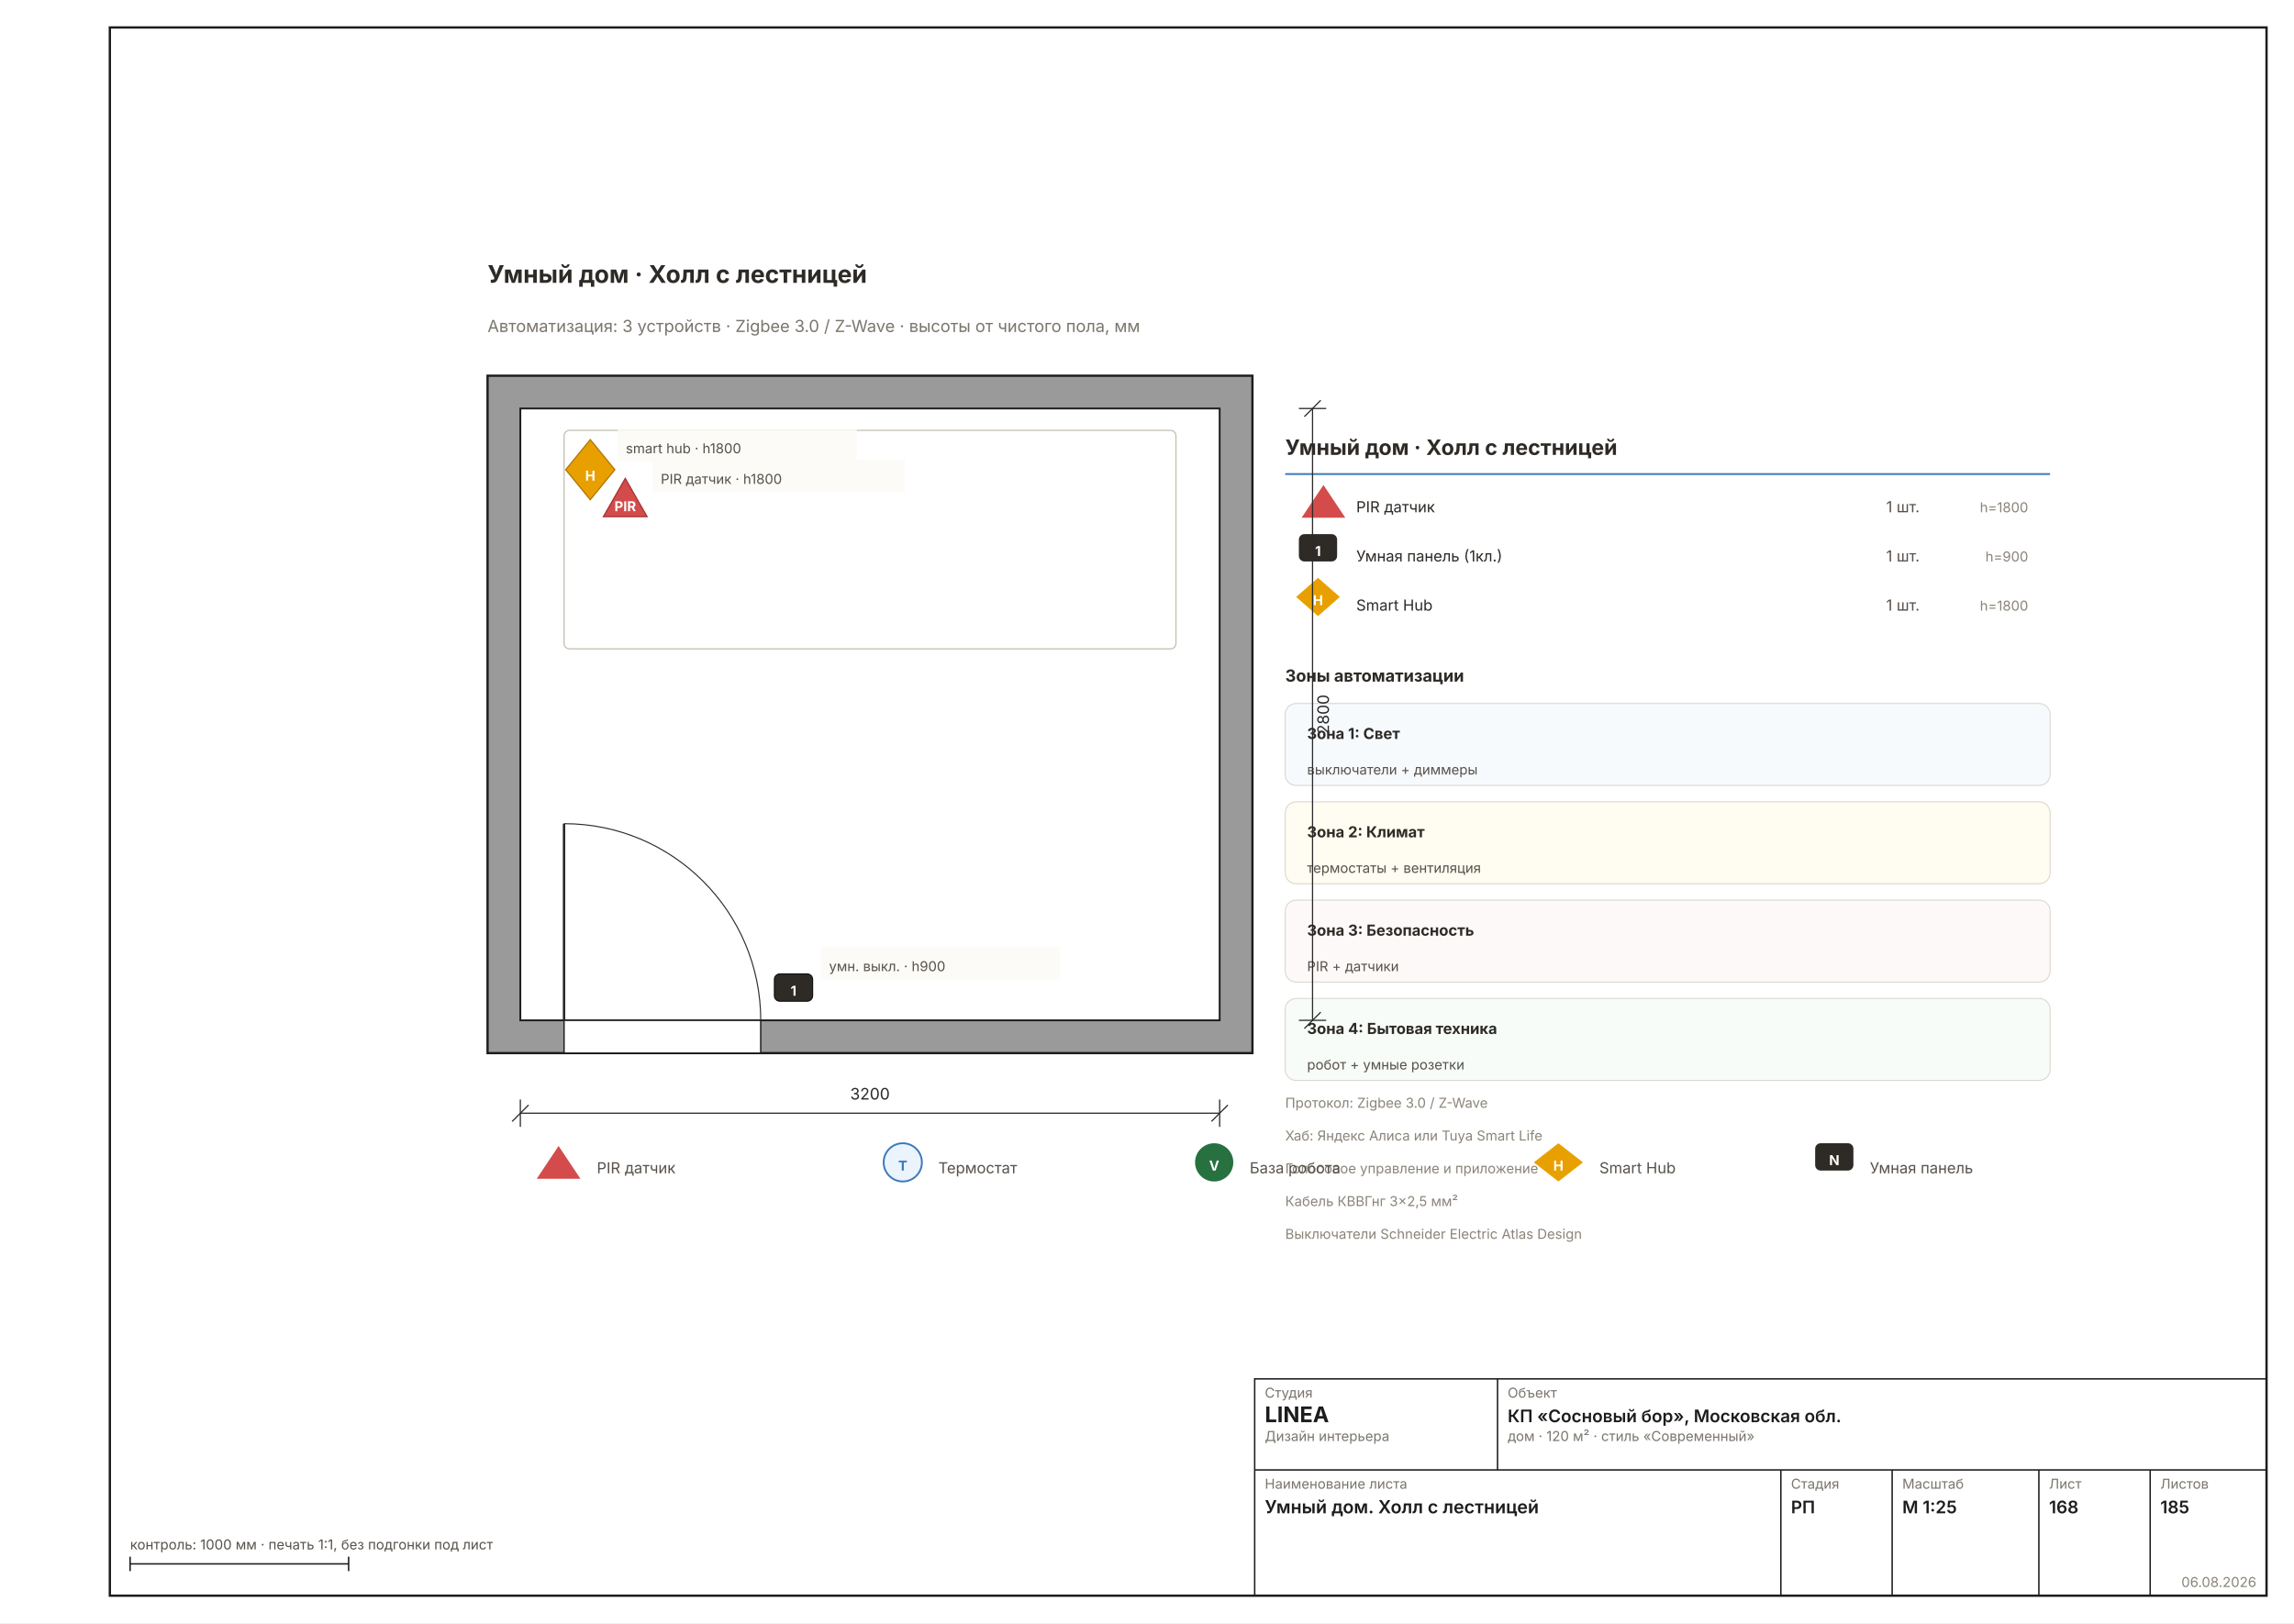
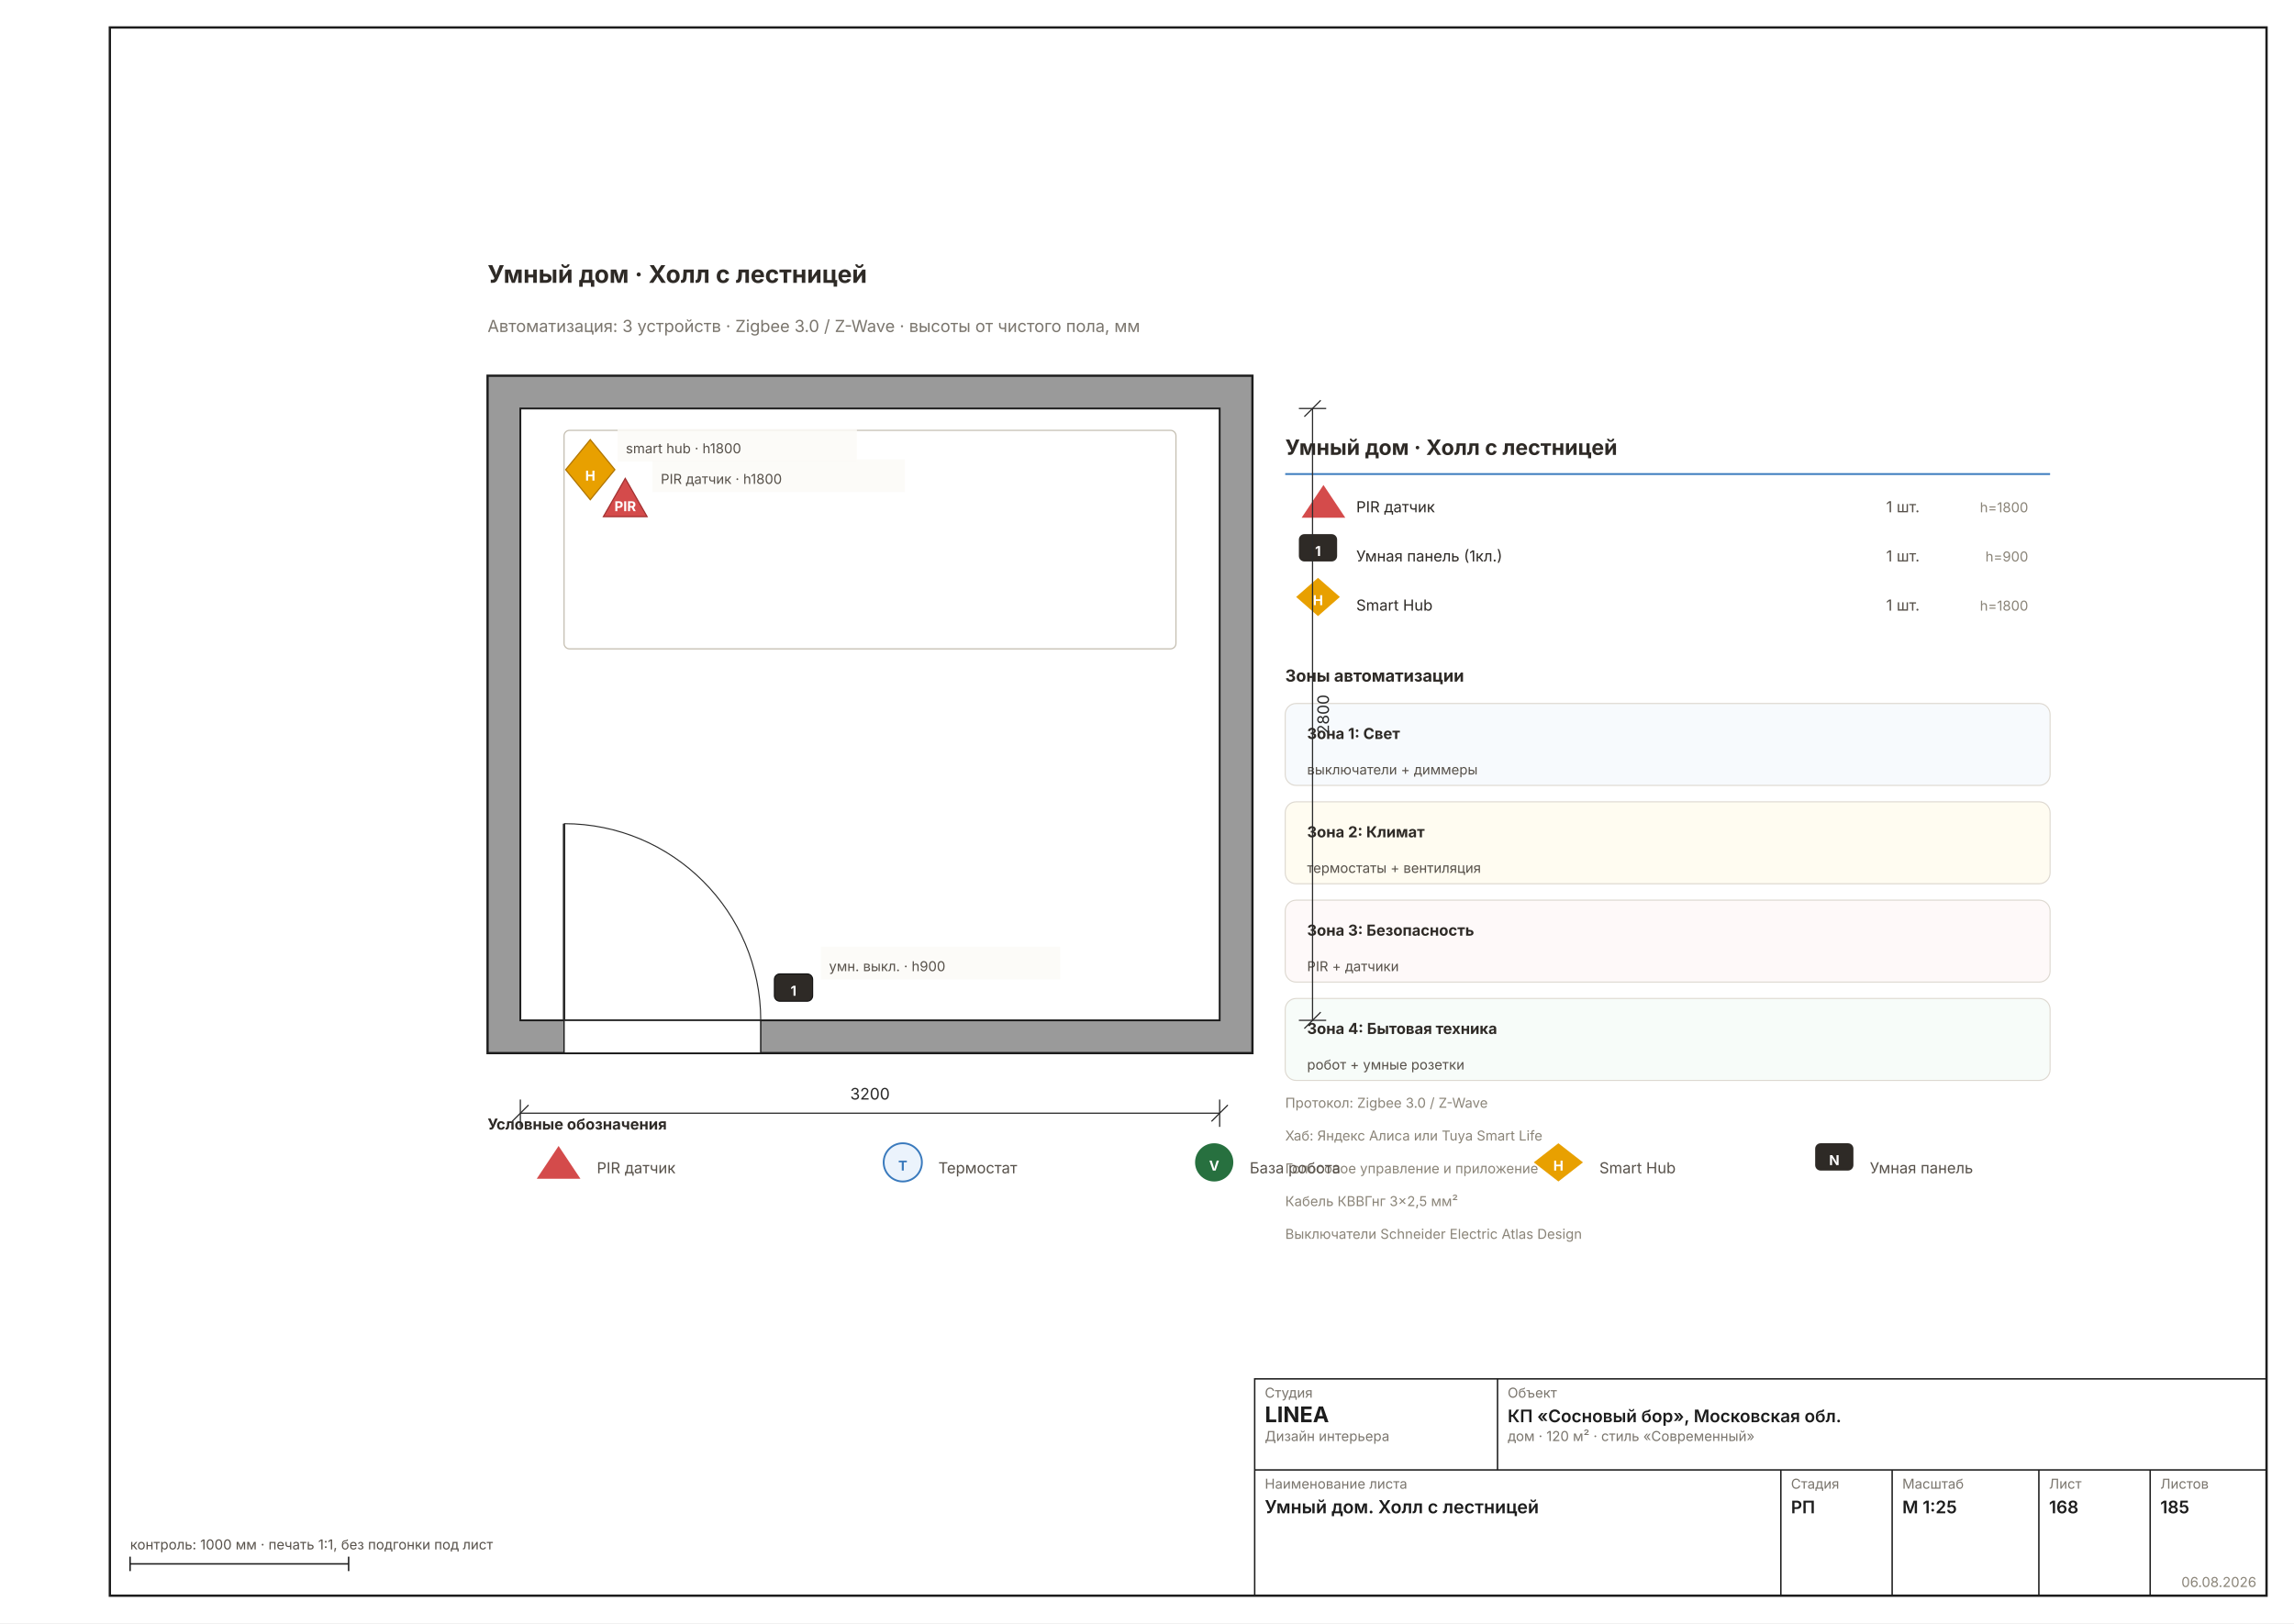
<svg xmlns="http://www.w3.org/2000/svg" width="1587" height="1123" viewBox="0 0 1587 1123" font-family="Inter, &quot;Helvetica Neue&quot;, Arial, sans-serif" data-sheet="smart-room" data-scale="1:25">
  <rect width="1587" height="1123" fill="#FFFFFF" />
  <rect x="76" y="19" width="1492" height="1085" fill="none" stroke="#1C1C1C" stroke-width="1.6" />
  <g transform="translate(189.8933 112.54) scale(1.8898)">
    <defs>
      <pattern id="rh168" width="7" height="7" patternUnits="userSpaceOnUse" patternTransform="rotate(45)">
        <rect width="7" height="7" fill="#9A9A9A" />
        <line x1="0" y1="0" x2="0" y2="7" stroke="#6E6E6E" stroke-width="1.11" />
      </pattern>
    </defs>
    <rect x="78" y="78" width="280" height="248" fill="#9A9A9A" stroke="#1C1C1C" stroke-width="0.83" />
    <rect x="90" y="90" width="256" height="224" fill="#FFFFFF" stroke="#1C1C1C" stroke-width="0.67" />
    <rect x="106" y="314" width="72" height="12" fill="#FFFFFF" stroke="#1C1C1C" stroke-width="0.50" />
    <line x1="106" y1="314" x2="106" y2="242" stroke="#2A2A2A" stroke-width="0.89" />
    <path d="M 178 314 A 72 72 0 0 0 106 242" fill="none" stroke="#2A2A2A" stroke-width="0.39" />
    <rect x="106" y="98" width="224" height="80" fill="none" stroke="#C5BFB2" stroke-width="0.44" rx="2" />
    <rect x="183" y="297" width="14" height="10" rx="2" fill="#2E2A26" stroke="#111" stroke-width="0.39" />
    <text x="190" y="305" font-size="5.00" font-weight="700" text-anchor="middle" fill="#FFF">1</text>
    <path d="M 120.4 129.6 L 128.4 115.6 L 136.4 129.6 Z" fill="#D44B4B" stroke="#A33030" stroke-width="0.44" />
    <text x="128.4" y="127.6" font-size="5.00" font-weight="700" text-anchor="middle" fill="#FFF">PIR</text>
    <path d="M 115.6 101.4 L 124.6 112.4 L 115.6 123.4 L 106.6 112.4 Z" fill="#E8A000" stroke="#B07500" stroke-width="0.44" />
    <text x="115.6" y="116.4" font-size="5.00" font-weight="700" text-anchor="middle" fill="#FFF">H</text>
    <rect x="200" y="287" width="87.6" height="12" fill="#FBFAF6D9" />
    <text x="203" y="296" font-size="5.00" fill="#57514A">умн. выкл. · h900</text>
    <rect x="138.4" y="108.6" width="92.4" height="12" fill="#FBFAF6D9" />
    <text x="141.4" y="117.6" font-size="5.00" fill="#57514A">PIR датчик · h1800</text>
    <rect x="125.6" y="97.4" width="87.6" height="12" fill="#FBFAF6D9" />
    <text x="128.6" y="106.4" font-size="5.00" fill="#57514A">smart hub · h1800</text>
    <text x="370" y="107" font-size="7.78" font-weight="700" fill="#2E2A26">Умный дом · Холл с лестницей</text>
    <line x1="370" y1="114" x2="650" y2="114" stroke="#3A7ABD" stroke-width="0.67" />
    <path d="M 376 130 L 384 118 L 392 130 Z" fill="#D44B4B" />
    <text x="396" y="128" font-size="5.56" fill="#2E2A26">PIR датчик</text>
    <text x="590" y="128" font-size="5.56" fill="#57514A">1 шт.</text>
    <text x="642" y="128" font-size="5.00" fill="#8A8478" text-anchor="end">h=1800</text>
    <rect x="375" y="136" width="14" height="10" rx="2" fill="#2E2A26" />
    <text x="382" y="144" font-size="5.00" font-weight="700" text-anchor="middle" fill="#FFF">1</text>
    <text x="396" y="146" font-size="5.56" fill="#2E2A26">Умная панель (1кл.)</text>
    <text x="590" y="146" font-size="5.56" fill="#57514A">1 шт.</text>
    <text x="642" y="146" font-size="5.00" fill="#8A8478" text-anchor="end">h=900</text>
    <path d="M 382 152 L 390 159 L 382 166 L 374 159 Z" fill="#E8A000" />
    <text x="382" y="162" font-size="5.00" font-weight="700" text-anchor="middle" fill="#FFF">H</text>
    <text x="396" y="164" font-size="5.56" fill="#2E2A26">Smart Hub</text>
    <text x="590" y="164" font-size="5.56" fill="#57514A">1 шт.</text>
    <text x="642" y="164" font-size="5.00" fill="#8A8478" text-anchor="end">h=1800</text>
    <text x="370" y="190" font-size="6.11" font-weight="700" fill="#2E2A26">Зоны автоматизации</text>
    <rect x="370" y="198" width="280" height="30" rx="4" fill="#DAEAF833" stroke="#DDD8D0" stroke-width="0.39" />
    <text x="378" y="211" font-size="5.56" font-weight="700" fill="#2E2A26">Зона 1: Свет</text>
    <text x="378" y="224" font-size="5.00" fill="#57514A">выключатели + диммеры</text>
    <rect x="370" y="234" width="280" height="30" rx="4" fill="#FFF3CC44" stroke="#DDD8D0" stroke-width="0.39" />
    <text x="378" y="247" font-size="5.56" font-weight="700" fill="#2E2A26">Зона 2: Климат</text>
    <text x="378" y="260" font-size="5.00" fill="#57514A">термостаты + вентиляция</text>
    <rect x="370" y="270" width="280" height="30" rx="4" fill="#FDEAEA44" stroke="#DDD8D0" stroke-width="0.39" />
    <text x="378" y="283" font-size="5.56" font-weight="700" fill="#2E2A26">Зона 3: Безопасность</text>
    <text x="378" y="296" font-size="5.00" fill="#57514A">PIR + датчики</text>
    <rect x="370" y="306" width="280" height="30" rx="4" fill="#E2F4E944" stroke="#DDD8D0" stroke-width="0.39" />
    <text x="378" y="319" font-size="5.56" font-weight="700" fill="#2E2A26">Зона 4: Бытовая техника</text>
    <text x="378" y="332" font-size="5.00" fill="#57514A">робот + умные розетки</text>
    <text x="370" y="346" font-size="5.00" fill="#8A8478">Протокол: Zigbee 3.0 / Z-Wave</text>
    <text x="370" y="358" font-size="5.00" fill="#8A8478">Хаб: Яндекс Алиса или Tuya Smart Life</text>
    <text x="370" y="370" font-size="5.00" fill="#8A8478">Голосовое управление и приложение</text>
    <text x="370" y="382" font-size="5.00" fill="#8A8478">Кабель КВВГнг 3×2,5 мм²</text>
    <text x="370" y="394" font-size="5.00" fill="#8A8478">Выключатели Schneider Electric Atlas Design</text>
    <g font-size="5.56" fill="#57514A">
      <path d="M 96 372 L 104 360 L 112 372 Z" fill="#D44B4B" />
+       <g data-el="legend" />
+       <text x="78" y="354" font-size="5.56" font-weight="700" fill="#2E2A26">Условные обозначения</text>
      <text x="118" y="370">PIR датчик</text>
      <circle cx="230" cy="366" r="7" fill="#EBF3FC" stroke="#3A7ABD" stroke-width="0.67" />
      <text x="230" y="369" font-size="5.00" font-weight="700" text-anchor="middle" fill="#3A7ABD">T</text>
      <text x="243" y="370">Термостат</text>
      <circle cx="344" cy="366" r="7" fill="#27703F" />
      <text x="344" y="369" font-size="5.00" font-weight="700" text-anchor="middle" fill="#FFF">V</text>
      <text x="357" y="370">База робота</text>
      <path d="M 470 359 L 479 366 L 470 373 L 461 366 Z" fill="#E8A000" />
      <text x="470" y="369" font-size="5.00" font-weight="700" text-anchor="middle" fill="#FFF">H</text>
      <text x="485" y="370">Smart Hub</text>
      <rect x="564" y="359" width="14" height="10" rx="2" fill="#2E2A26" />
      <text x="571" y="367" font-size="5.00" font-weight="700" text-anchor="middle" fill="#FFF">N</text>
      <text x="584" y="370">Умная панель</text>
    </g>
    <g data-el="dim" stroke="#2A2A2A" stroke-width="0.44" fill="none">
      <line x1="90" y1="348" x2="346" y2="348" />
      <line x1="90" y1="343" x2="90" y2="353" />
      <line x1="346" y1="343" x2="346" y2="353" />
      <line x1="87" y1="351" x2="93" y2="345" />
      <line x1="343" y1="351" x2="349" y2="345" />
    </g>
    <text x="218" y="343" font-size="5.83" fill="#2A2A2A" text-anchor="middle">3200</text>
    <g data-el="dim" stroke="#2A2A2A" stroke-width="0.44" fill="none">
      <line x1="380" y1="90" x2="380" y2="314" />
      <line x1="375" y1="90" x2="385" y2="90" />
      <line x1="375" y1="314" x2="385" y2="314" />
      <line x1="377" y1="93" x2="383" y2="87" />
      <line x1="377" y1="317" x2="383" y2="311" />
    </g>
    <text x="386" y="202" font-size="5.83" fill="#2A2A2A" transform="rotate(-90 386 202)" text-anchor="middle">2800</text>
    <text x="78" y="44" font-size="8.89" font-weight="700" fill="#2E2A26">Умный дом · Холл с лестницей</text>
    <text x="78" y="62" font-size="6.11" fill="#7A756D">Автоматизация: 3 устройств · Zigbee 3.0 / Z-Wave · высоты от чистого пола, мм</text>
  </g>
  <g data-el="stamp" stroke="#1C1C1C" stroke-width="1" fill="none">
    <rect x="868" y="954" width="700" height="150" />
    <line x1="868" y1="1017" x2="1568" y2="1017" />
    <line x1="1036" y1="954" x2="1036" y2="1017" />
    <line x1="1232" y1="1017" x2="1232" y2="1104" />
    <line x1="1309" y1="1017" x2="1309" y2="1104" />
    <line x1="1410.5" y1="1017" x2="1410.5" y2="1104" />
    <line x1="1487.5" y1="1017" x2="1487.5" y2="1104" />
  </g>
  <text x="875" y="967" font-size="9.5" fill="#7A756D">Студия</text>
  <text x="875" y="984" font-size="15" font-weight="700" fill="#1C1C1C">LINEA</text>
  <text x="875" y="997" font-size="9.5" fill="#7A756D">Дизайн интерьера</text>
  <text x="1043" y="967" font-size="9.5" fill="#7A756D">Объект</text>
  <text x="1043" y="984" font-size="12" font-weight="600" fill="#1C1C1C">КП «Сосновый бор», Московская обл.</text>
  <text x="1043" y="997" font-size="9.5" fill="#7A756D">дом · 120 м² · стиль «Современный»</text>
  <text x="875" y="1030" font-size="9.5" fill="#7A756D">Наименование листа</text>
  <text x="875" y="1047" font-size="12.5" font-weight="600" fill="#1C1C1C">Умный дом. Холл с лестницей</text>
  <text x="1239" y="1030" font-size="9.5" fill="#7A756D">Стадия</text>
  <text x="1239" y="1047" font-size="12" font-weight="600" fill="#1C1C1C">РП</text>
  <text x="1316" y="1030" font-size="9.5" fill="#7A756D">Масштаб</text>
  <text x="1316" y="1047" font-size="12" font-weight="600" fill="#1C1C1C">М 1:25</text>
  <text x="1417.5" y="1030" font-size="9.5" fill="#7A756D">Лист</text>
  <text x="1417.5" y="1047" font-size="12" font-weight="600" fill="#1C1C1C">168</text>
  <text x="1494.5" y="1030" font-size="9.5" fill="#7A756D">Листов</text>
  <text x="1494.5" y="1047" font-size="12" font-weight="600" fill="#1C1C1C">185</text>
  <text x="1561" y="1098" font-size="9.5" fill="#8A8478" text-anchor="end">06.08.2026</text>
  <g stroke="#1C1C1C" stroke-width="1">
    <line x1="90" y1="1082" x2="241.184" y2="1082" />
    <line x1="90" y1="1077" x2="90" y2="1087" />
    <line x1="241.184" y1="1077" x2="241.184" y2="1087" />
  </g>
  <text x="90" y="1072" font-size="9.5" fill="#57514A">контроль: 1000 мм · печать 1:1, без подгонки под лист</text>
</svg>
